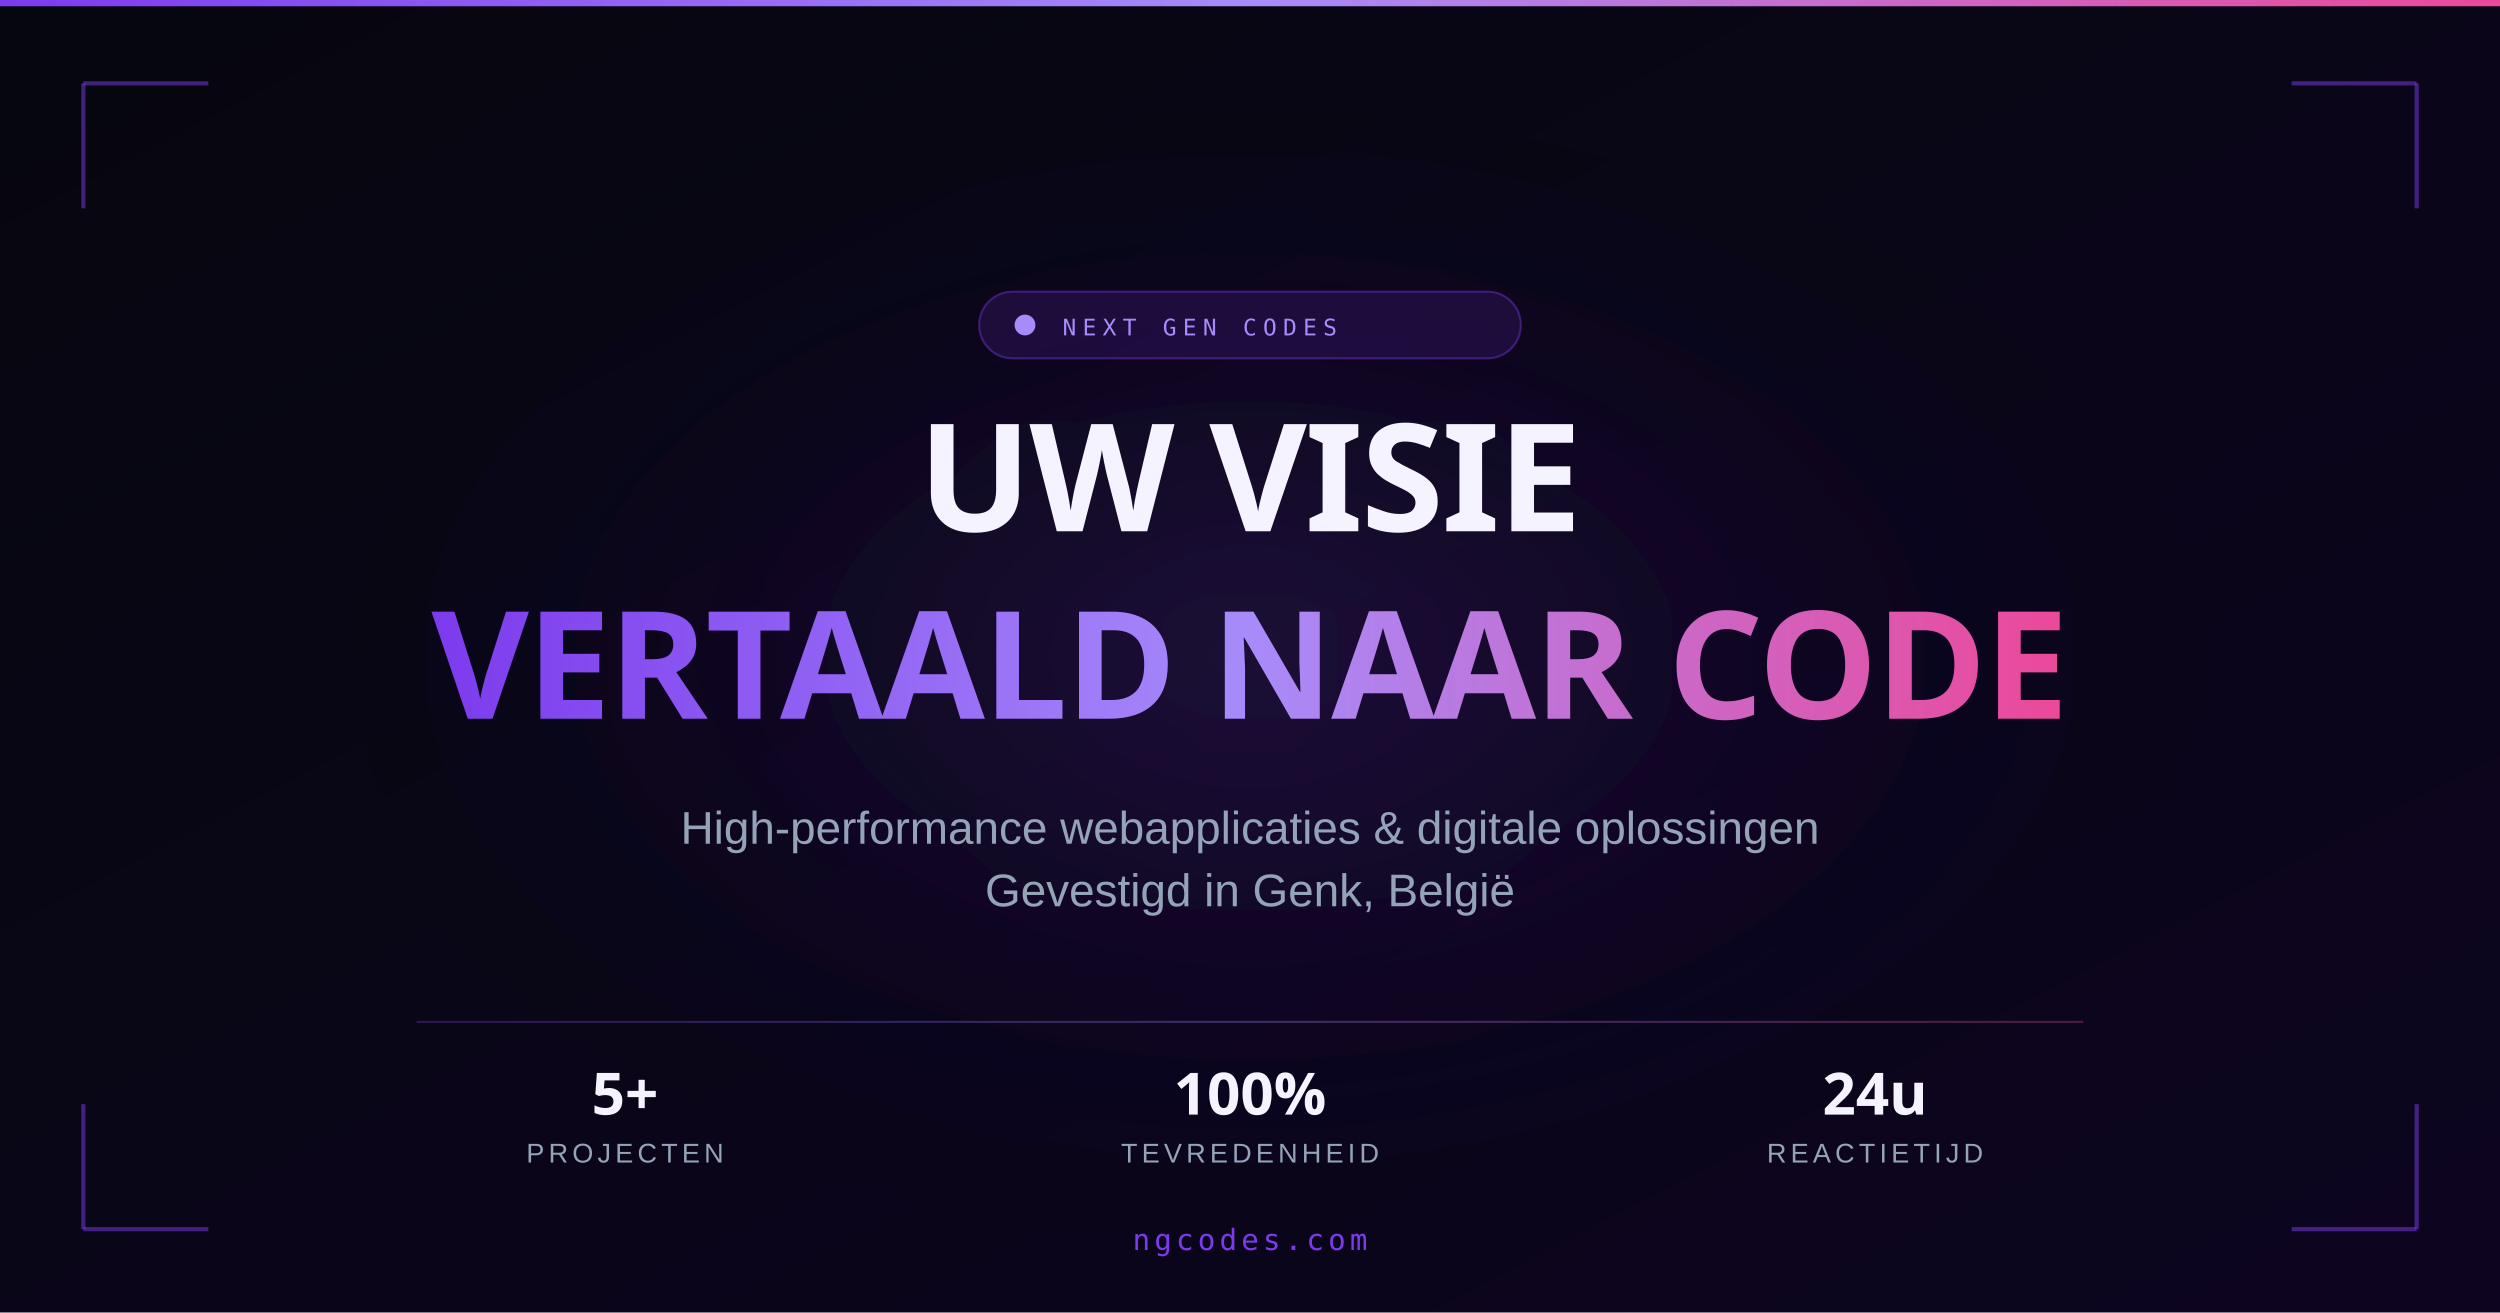
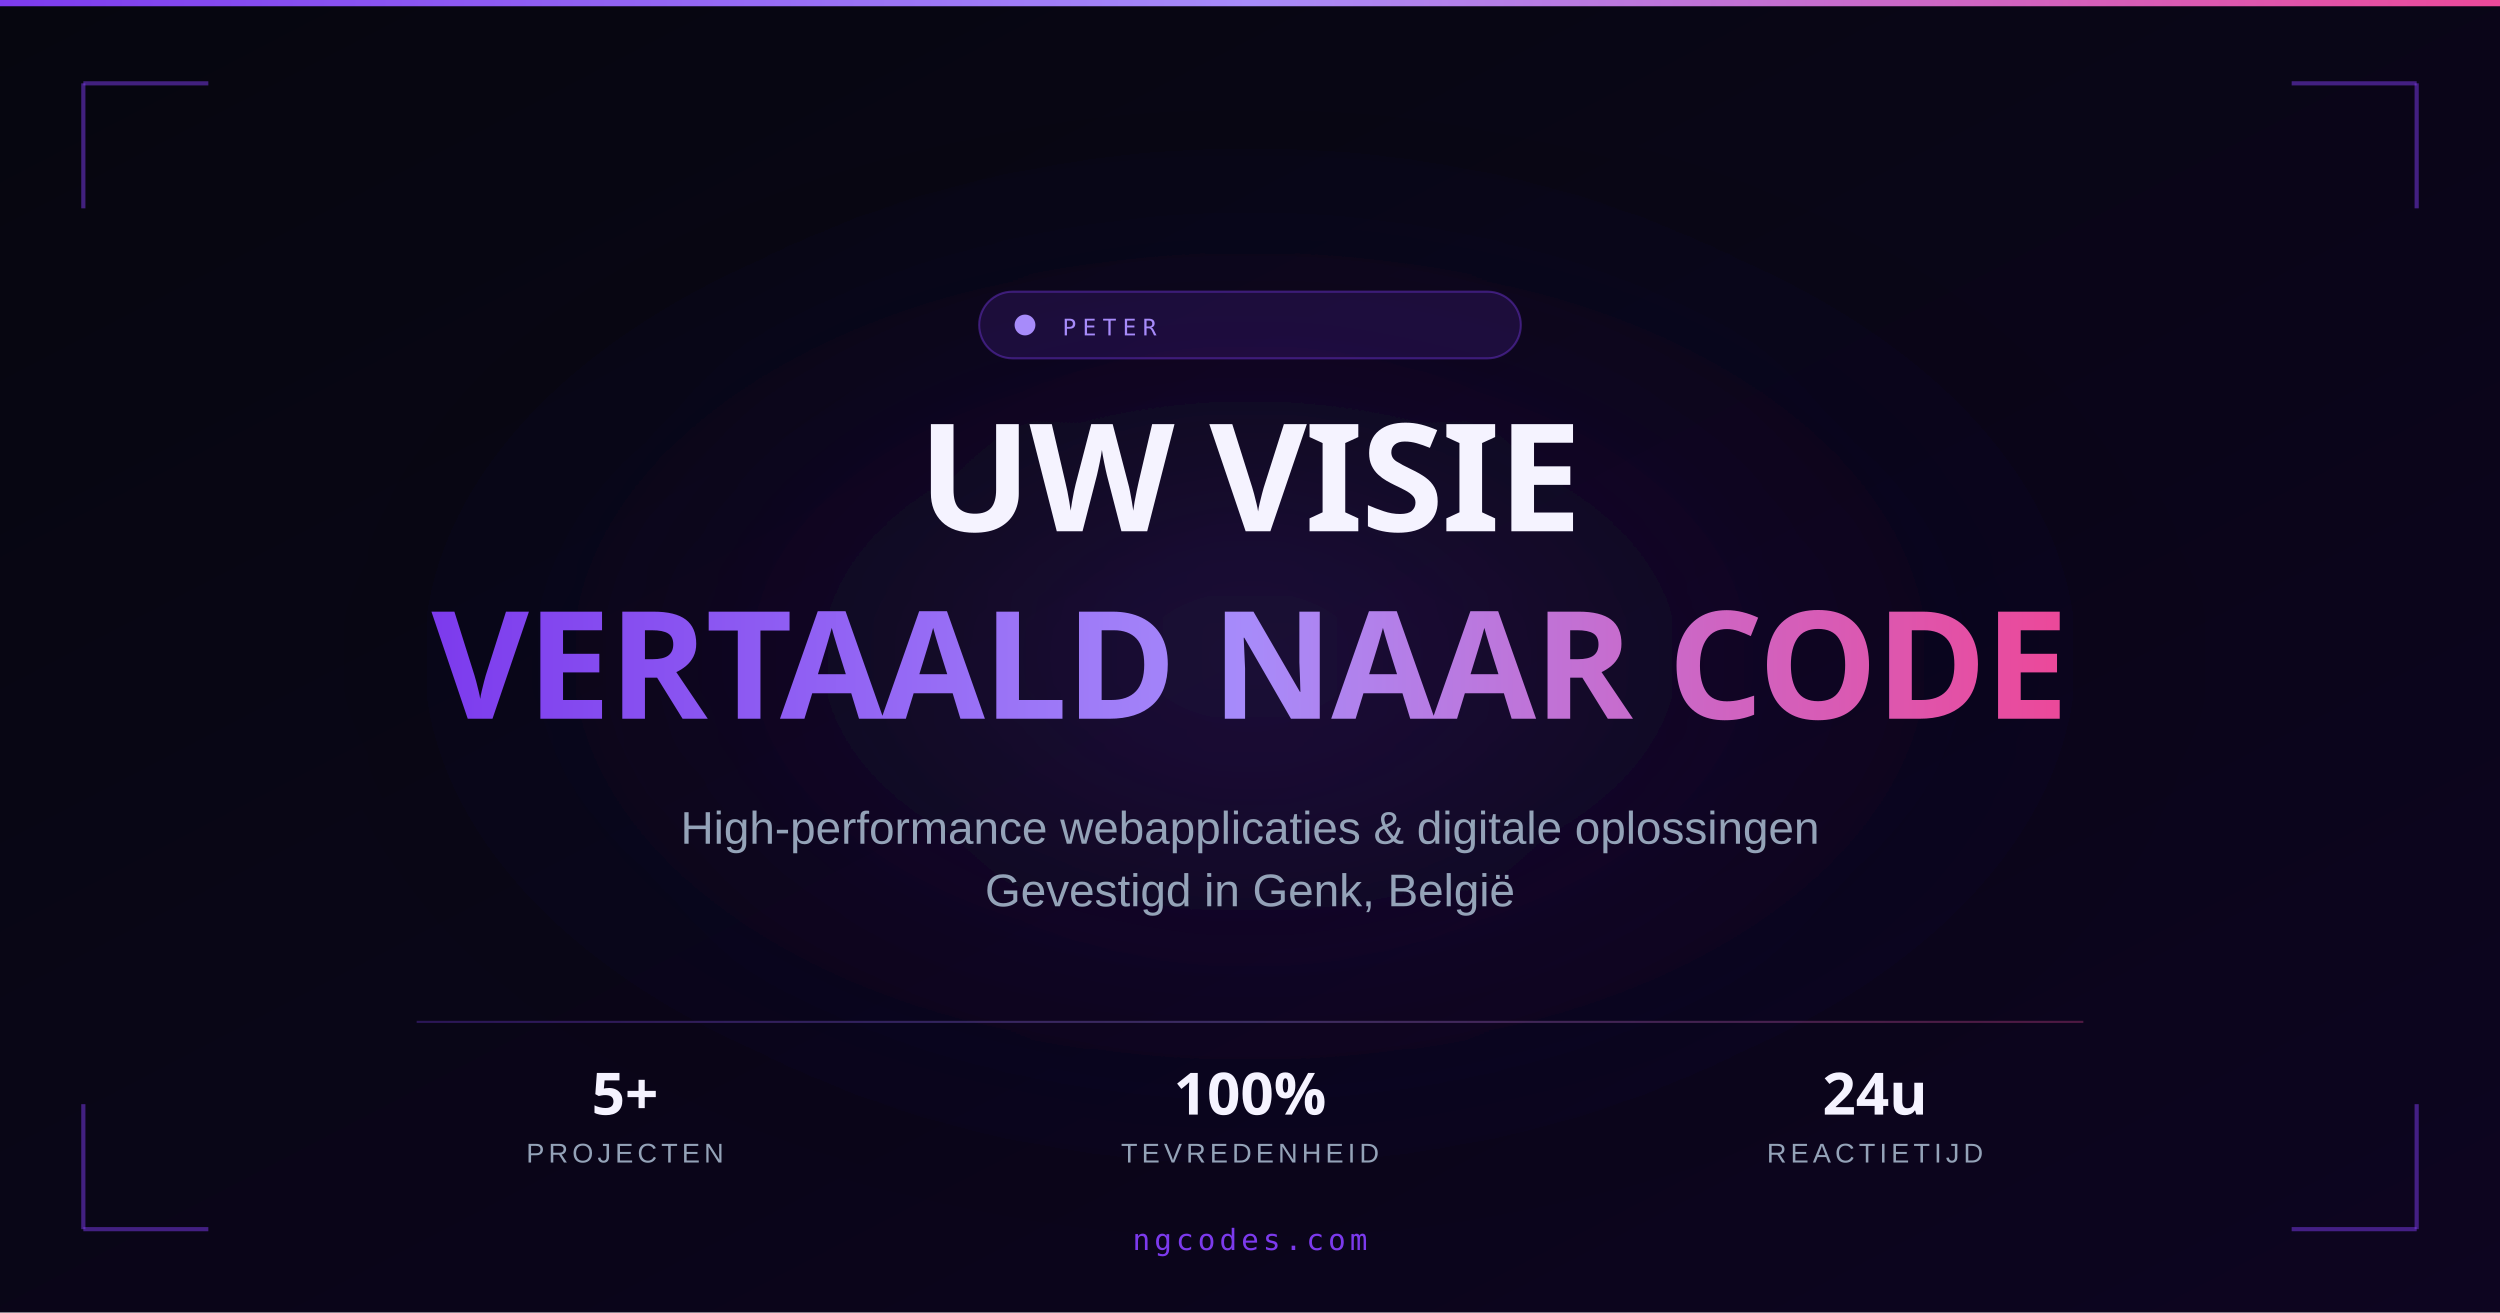
<svg xmlns="http://www.w3.org/2000/svg" width="1200" height="630" viewBox="0 0 1200 630">
  <defs>
    <linearGradient id="bg" x1="0%" y1="0%" x2="100%" y2="100%">
      <stop offset="0%" style="stop-color:#06060f" />
      <stop offset="100%" style="stop-color:#0d0520" />
    </linearGradient>
    <linearGradient id="glow" x1="0%" y1="0%" x2="100%" y2="0%">
      <stop offset="0%" style="stop-color:#7c3aed" />
      <stop offset="50%" style="stop-color:#a78bfa" />
      <stop offset="100%" style="stop-color:#ec4899" />
    </linearGradient>
    <radialGradient id="center-glow" cx="50%" cy="50%" r="50%">
      <stop offset="0%" style="stop-color:#7c3aed;stop-opacity:0.18" />
      <stop offset="100%" style="stop-color:#06060f;stop-opacity:0" />
    </radialGradient>
    <filter id="blur">
      <feGaussianBlur stdDeviation="40" />
    </filter>
  </defs>
  <rect width="1200" height="630" fill="url(#bg)" />
  <ellipse cx="600" cy="315" rx="500" ry="300" fill="url(#center-glow)" filter="url(#blur)" />
  <path d="M40,40 L100,40" stroke="#7c3aed" stroke-width="2" stroke-opacity="0.5" fill="none" />
  <path d="M40,40 L40,100" stroke="#7c3aed" stroke-width="2" stroke-opacity="0.5" fill="none" />
  <path d="M1160,40 L1100,40" stroke="#7c3aed" stroke-width="2" stroke-opacity="0.5" fill="none" />
  <path d="M1160,40 L1160,100" stroke="#7c3aed" stroke-width="2" stroke-opacity="0.5" fill="none" />
  <path d="M40,590 L100,590" stroke="#7c3aed" stroke-width="2" stroke-opacity="0.5" fill="none" />
  <path d="M40,590 L40,530" stroke="#7c3aed" stroke-width="2" stroke-opacity="0.5" fill="none" />
  <path d="M1160,590 L1100,590" stroke="#7c3aed" stroke-width="2" stroke-opacity="0.5" fill="none" />
  <path d="M1160,590 L1160,530" stroke="#7c3aed" stroke-width="2" stroke-opacity="0.5" fill="none" />
  <rect x="0" y="0" width="1200" height="3" fill="url(#glow)" />
  <rect x="470" y="140" width="260" height="32" rx="16" fill="#7c3aed" fill-opacity="0.15" stroke="#7c3aed" stroke-opacity="0.4" stroke-width="1" />
  <circle cx="492" cy="156" r="5" fill="#a78bfa" />
-   <text x="510" y="161" font-family="monospace" font-size="11" fill="#a78bfa" letter-spacing="3">NEXT GEN CODES</text>
+   <text x="510" y="161" font-family="monospace" font-size="11" fill="#a78bfa" letter-spacing="3">PETER</text>
  <text x="600" y="255" font-family="Arial Black, sans-serif" font-size="72" font-weight="900" text-anchor="middle" letter-spacing="-1" fill="#f5f3ff">UW VISIE</text>
  <text x="600" y="345" font-family="Arial Black, sans-serif" font-size="72" font-weight="900" text-anchor="middle" letter-spacing="-1" fill="url(#glow)">VERTAALD NAAR CODE</text>
  <text x="600" y="405" font-family="Arial, sans-serif" font-size="22" text-anchor="middle" fill="#94a3b8">High-performance webapplicaties &amp; digitale oplossingen</text>
  <text x="600" y="435" font-family="Arial, sans-serif" font-size="22" text-anchor="middle" fill="#94a3b8">Gevestigd in Genk, België</text>
  <rect x="200" y="490" width="800" height="1" fill="url(#glow)" fill-opacity="0.3" />
  <text x="300" y="535" font-family="Arial Black, sans-serif" font-size="28" font-weight="900" text-anchor="middle" fill="#f5f3ff">5+</text>
  <text x="300" y="558" font-family="Arial, sans-serif" font-size="13" text-anchor="middle" fill="#94a3b8" letter-spacing="2">PROJECTEN</text>
  <text x="600" y="535" font-family="Arial Black, sans-serif" font-size="28" font-weight="900" text-anchor="middle" fill="#f5f3ff">100%</text>
  <text x="600" y="558" font-family="Arial, sans-serif" font-size="13" text-anchor="middle" fill="#94a3b8" letter-spacing="2">TEVREDENHEID</text>
  <text x="900" y="535" font-family="Arial Black, sans-serif" font-size="28" font-weight="900" text-anchor="middle" fill="#f5f3ff">24u</text>
  <text x="900" y="558" font-family="Arial, sans-serif" font-size="13" text-anchor="middle" fill="#94a3b8" letter-spacing="2">REACTIETIJD</text>
  <text x="600" y="600" font-family="monospace" font-size="14" text-anchor="middle" fill="#7c3aed" letter-spacing="2">ngcodes.com</text>
</svg>
